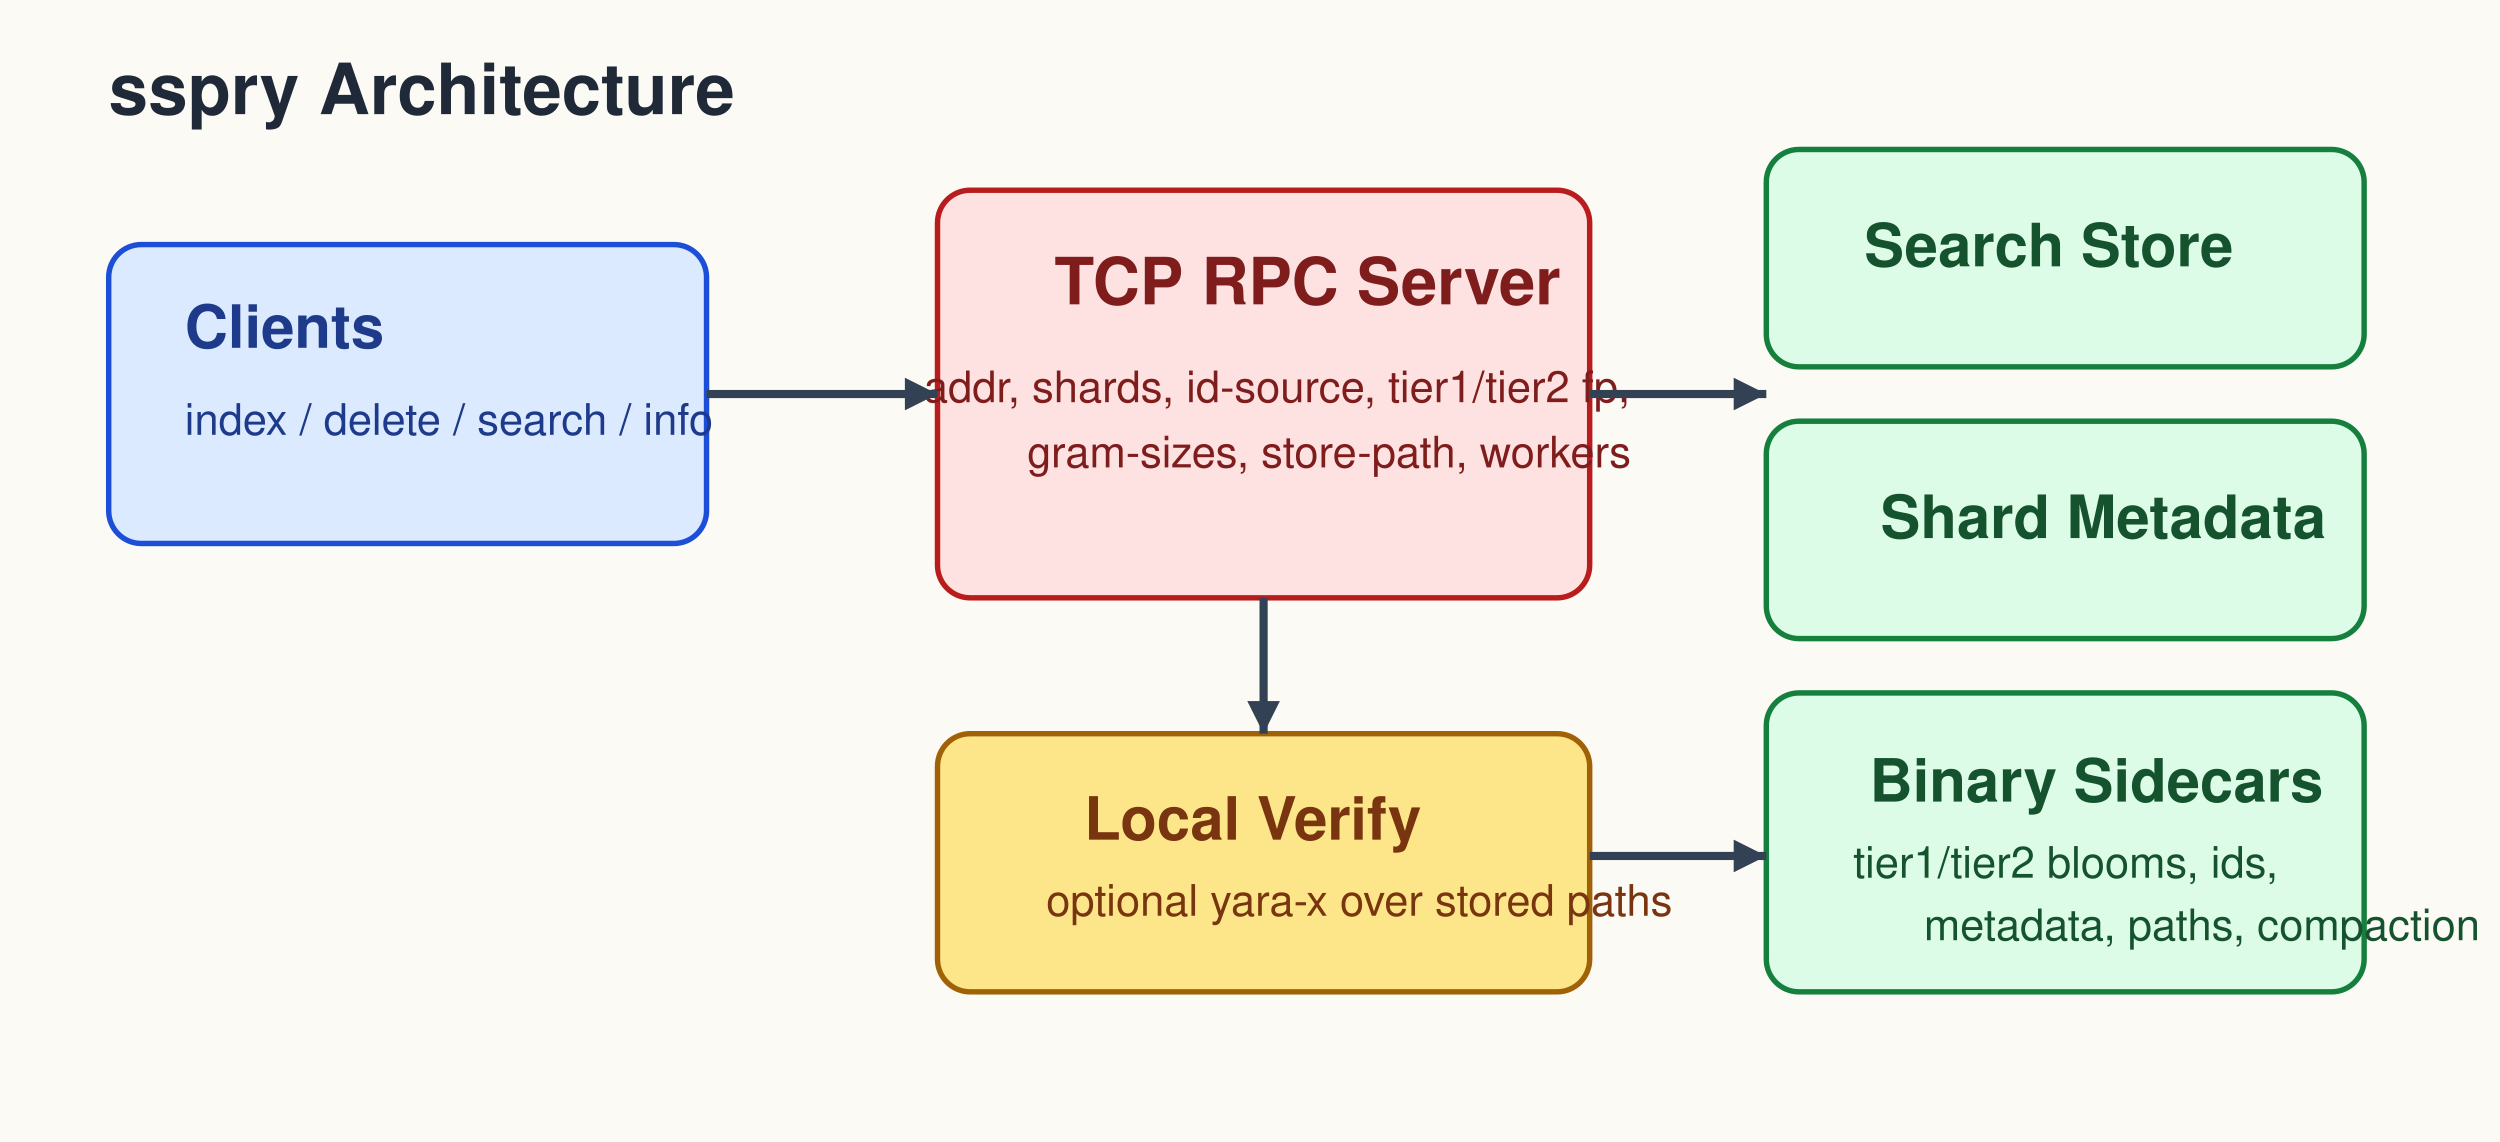
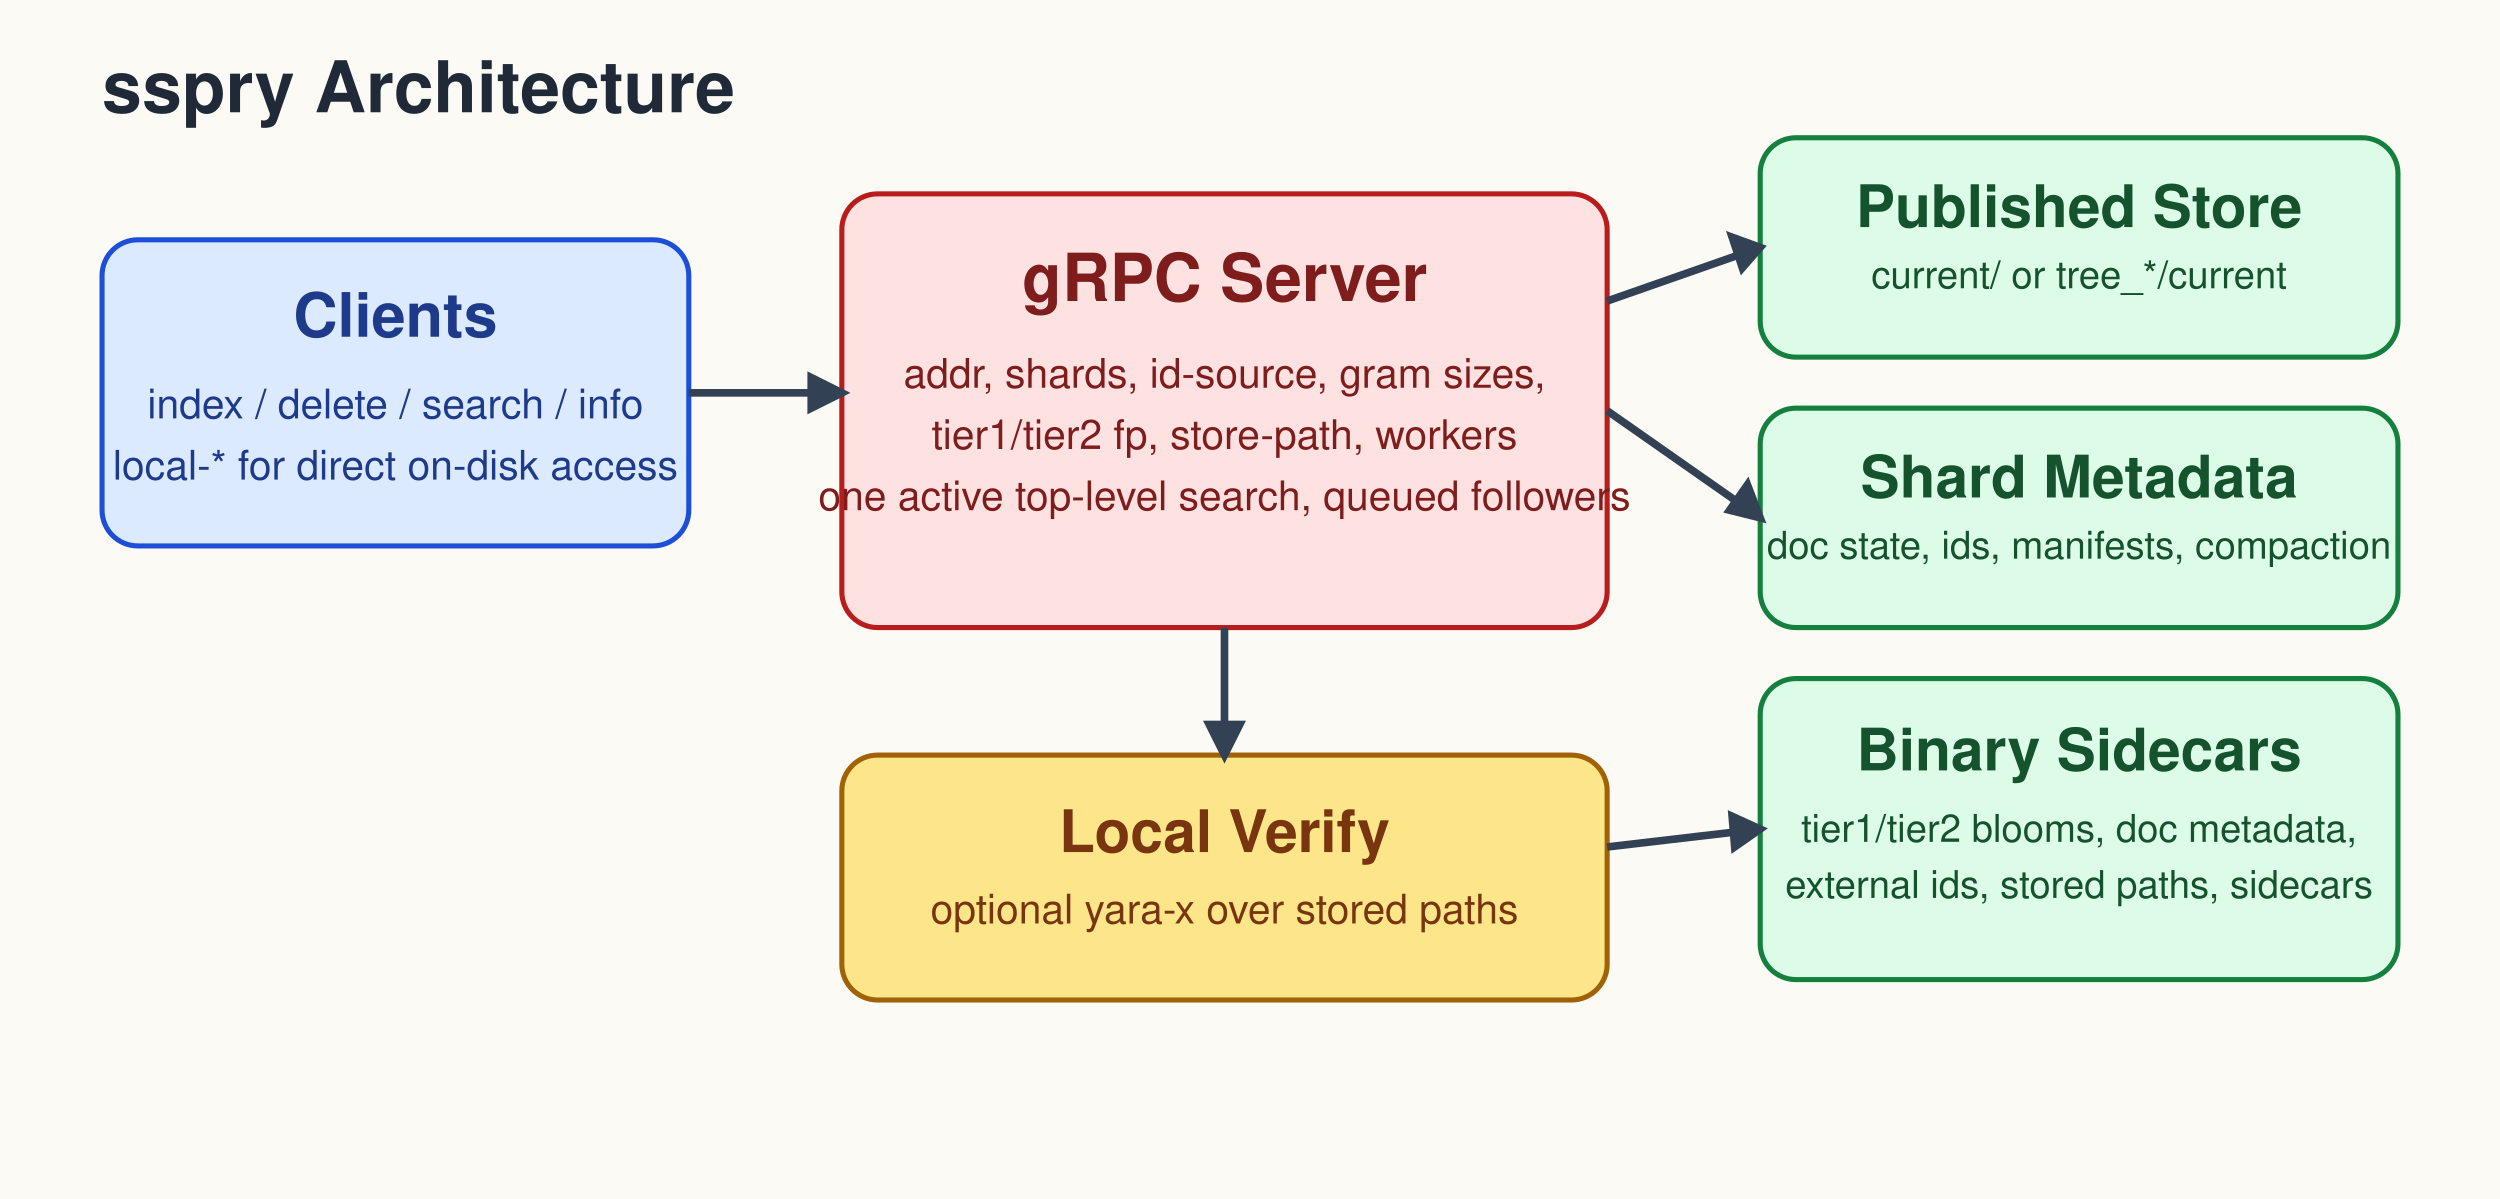
- <svg xmlns="http://www.w3.org/2000/svg" width="920" height="420" viewBox="0 0 920 420">
-   <rect width="920" height="420" fill="#fbfaf5" />
-   <text x="40" y="42" font-family="Helvetica, Arial, sans-serif" font-size="26" font-weight="700" fill="#1f2937">sspry Architecture</text>
-   <rect x="40" y="90" width="220" height="110" rx="12" fill="#dbeafe" stroke="#1d4ed8" stroke-width="2" />
-   <text x="68" y="128" font-family="Helvetica, Arial, sans-serif" font-size="22" font-weight="700" fill="#1e3a8a">Clients</text>
-   <text x="68" y="160" font-family="Helvetica, Arial, sans-serif" font-size="16" fill="#1e3a8a">index / delete / search / info</text>
-   <rect x="345" y="70" width="240" height="150" rx="12" fill="#fee2e2" stroke="#b91c1c" stroke-width="2" />
-   <text x="388" y="112" font-family="Helvetica, Arial, sans-serif" font-size="24" font-weight="700" fill="#7f1d1d">TCP RPC Server</text>
-   <text x="340" y="148" font-family="Helvetica, Arial, sans-serif" font-size="16" fill="#7f1d1d">addr, shards, id-source, tier1/tier2 fp,</text>
-   <text x="378" y="172" font-family="Helvetica, Arial, sans-serif" font-size="16" fill="#7f1d1d">gram-sizes, store-path, workers</text>
-   <rect x="650" y="55" width="220" height="80" rx="12" fill="#dcfce7" stroke="#15803d" stroke-width="2" />
-   <text x="686" y="98" font-family="Helvetica, Arial, sans-serif" font-size="22" font-weight="700" fill="#14532d">Search Store</text>
-   <rect x="650" y="155" width="220" height="80" rx="12" fill="#dcfce7" stroke="#15803d" stroke-width="2" />
-   <text x="692" y="198" font-family="Helvetica, Arial, sans-serif" font-size="22" font-weight="700" fill="#14532d">Shard Metadata</text>
-   <rect x="650" y="255" width="220" height="110" rx="12" fill="#dcfce7" stroke="#15803d" stroke-width="2" />
-   <text x="688" y="295" font-family="Helvetica, Arial, sans-serif" font-size="22" font-weight="700" fill="#14532d">Binary Sidecars</text>
-   <text x="682" y="323" font-family="Helvetica, Arial, sans-serif" font-size="16" fill="#14532d">tier1/tier2 blooms, ids,</text>
-   <text x="708" y="346" font-family="Helvetica, Arial, sans-serif" font-size="16" fill="#14532d">metadata, paths, compaction</text>
-   <rect x="345" y="270" width="240" height="95" rx="12" fill="#fde68a" stroke="#a16207" stroke-width="2" />
-   <text x="399" y="309" font-family="Helvetica, Arial, sans-serif" font-size="22" font-weight="700" fill="#78350f">Local Verify</text>
-   <text x="385" y="337" font-family="Helvetica, Arial, sans-serif" font-size="16" fill="#78350f">optional yara-x over stored paths</text>
-   <path d="M260 145 H345" stroke="#334155" stroke-width="3" fill="none" />
-   <polygon points="345,145 333,139 333,151" fill="#334155" />
-   <path d="M585 145 H650" stroke="#334155" stroke-width="3" fill="none" />
-   <polygon points="650,145 638,139 638,151" fill="#334155" />
-   <path d="M585 315 H650" stroke="#334155" stroke-width="3" fill="none" />
-   <polygon points="650,315 638,309 638,321" fill="#334155" />
-   <path d="M465 220 V270" stroke="#334155" stroke-width="3" fill="none" />
-   <polygon points="465,270 459,258 471,258" fill="#334155" />
+ <svg xmlns="http://www.w3.org/2000/svg" width="980" height="470" viewBox="0 0 980 470">
+   <rect width="980" height="470" fill="#fbfaf5" />
+   <text x="40" y="44" font-family="Helvetica, Arial, sans-serif" font-size="28" font-weight="700" fill="#1f2937">sspry Architecture</text>
+   <g font-family="Helvetica, Arial, sans-serif">
+     <rect x="40" y="94" width="230" height="120" rx="14" fill="#dbeafe" stroke="#1d4ed8" stroke-width="2" />
+     <text x="155" y="132" text-anchor="middle" font-size="24" font-weight="700" fill="#1e3a8a">Clients</text>
+     <text x="155" y="164" text-anchor="middle" font-size="16" fill="#1e3a8a">index / delete / search / info</text>
+     <text x="155" y="188" text-anchor="middle" font-size="16" fill="#1e3a8a">local-* for direct on-disk access</text>
+     <rect x="330" y="76" width="300" height="170" rx="14" fill="#fee2e2" stroke="#b91c1c" stroke-width="2" />
+     <text x="480" y="118" text-anchor="middle" font-size="26" font-weight="700" fill="#7f1d1d">gRPC Server</text>
+     <text x="480" y="152" text-anchor="middle" font-size="16" fill="#7f1d1d">addr, shards, id-source, gram sizes,</text>
+     <text x="480" y="176" text-anchor="middle" font-size="16" fill="#7f1d1d">tier1/tier2 fp, store-path, workers</text>
+     <text x="480" y="200" text-anchor="middle" font-size="16" fill="#7f1d1d">one active top-level search, queued followers</text>
+     <rect x="690" y="54" width="250" height="86" rx="14" fill="#dcfce7" stroke="#15803d" stroke-width="2" />
+     <text x="815" y="89" text-anchor="middle" font-size="23" font-weight="700" fill="#14532d">Published Store</text>
+     <text x="815" y="113" text-anchor="middle" font-size="15" fill="#14532d">current/ or tree_*/current</text>
+     <rect x="690" y="160" width="250" height="86" rx="14" fill="#dcfce7" stroke="#15803d" stroke-width="2" />
+     <text x="815" y="195" text-anchor="middle" font-size="23" font-weight="700" fill="#14532d">Shard Metadata</text>
+     <text x="815" y="219" text-anchor="middle" font-size="15" fill="#14532d">doc state, ids, manifests, compaction</text>
+     <rect x="690" y="266" width="250" height="118" rx="14" fill="#dcfce7" stroke="#15803d" stroke-width="2" />
+     <text x="815" y="302" text-anchor="middle" font-size="23" font-weight="700" fill="#14532d">Binary Sidecars</text>
+     <text x="815" y="330" text-anchor="middle" font-size="15" fill="#14532d">tier1/tier2 blooms, doc metadata,</text>
+     <text x="815" y="352" text-anchor="middle" font-size="15" fill="#14532d">external ids, stored paths, sidecars</text>
+     <rect x="330" y="296" width="300" height="96" rx="14" fill="#fde68a" stroke="#a16207" stroke-width="2" />
+     <text x="480" y="334" text-anchor="middle" font-size="23" font-weight="700" fill="#78350f">Local Verify</text>
+     <text x="480" y="362" text-anchor="middle" font-size="16" fill="#78350f">optional yara-x over stored paths</text>
+   </g>
+   <g stroke="#334155" stroke-width="3" fill="#334155">
+     <line x1="270" y1="154" x2="330" y2="154" />
+     <polygon points="330,154 318,148 318,160" />
+     <line x1="630" y1="118" x2="690" y2="97" />
+     <polygon points="690,97 679,93 683,105" />
+     <line x1="630" y1="161" x2="690" y2="203" />
+     <polygon points="690,203 678,200 685,190" />
+     <line x1="630" y1="332" x2="690" y2="325" />
+     <polygon points="690,325 679,320 680,332" />
+     <line x1="480" y1="246" x2="480" y2="296" />
+     <polygon points="480,296 474,284 486,284" />
+   </g>
</svg>
